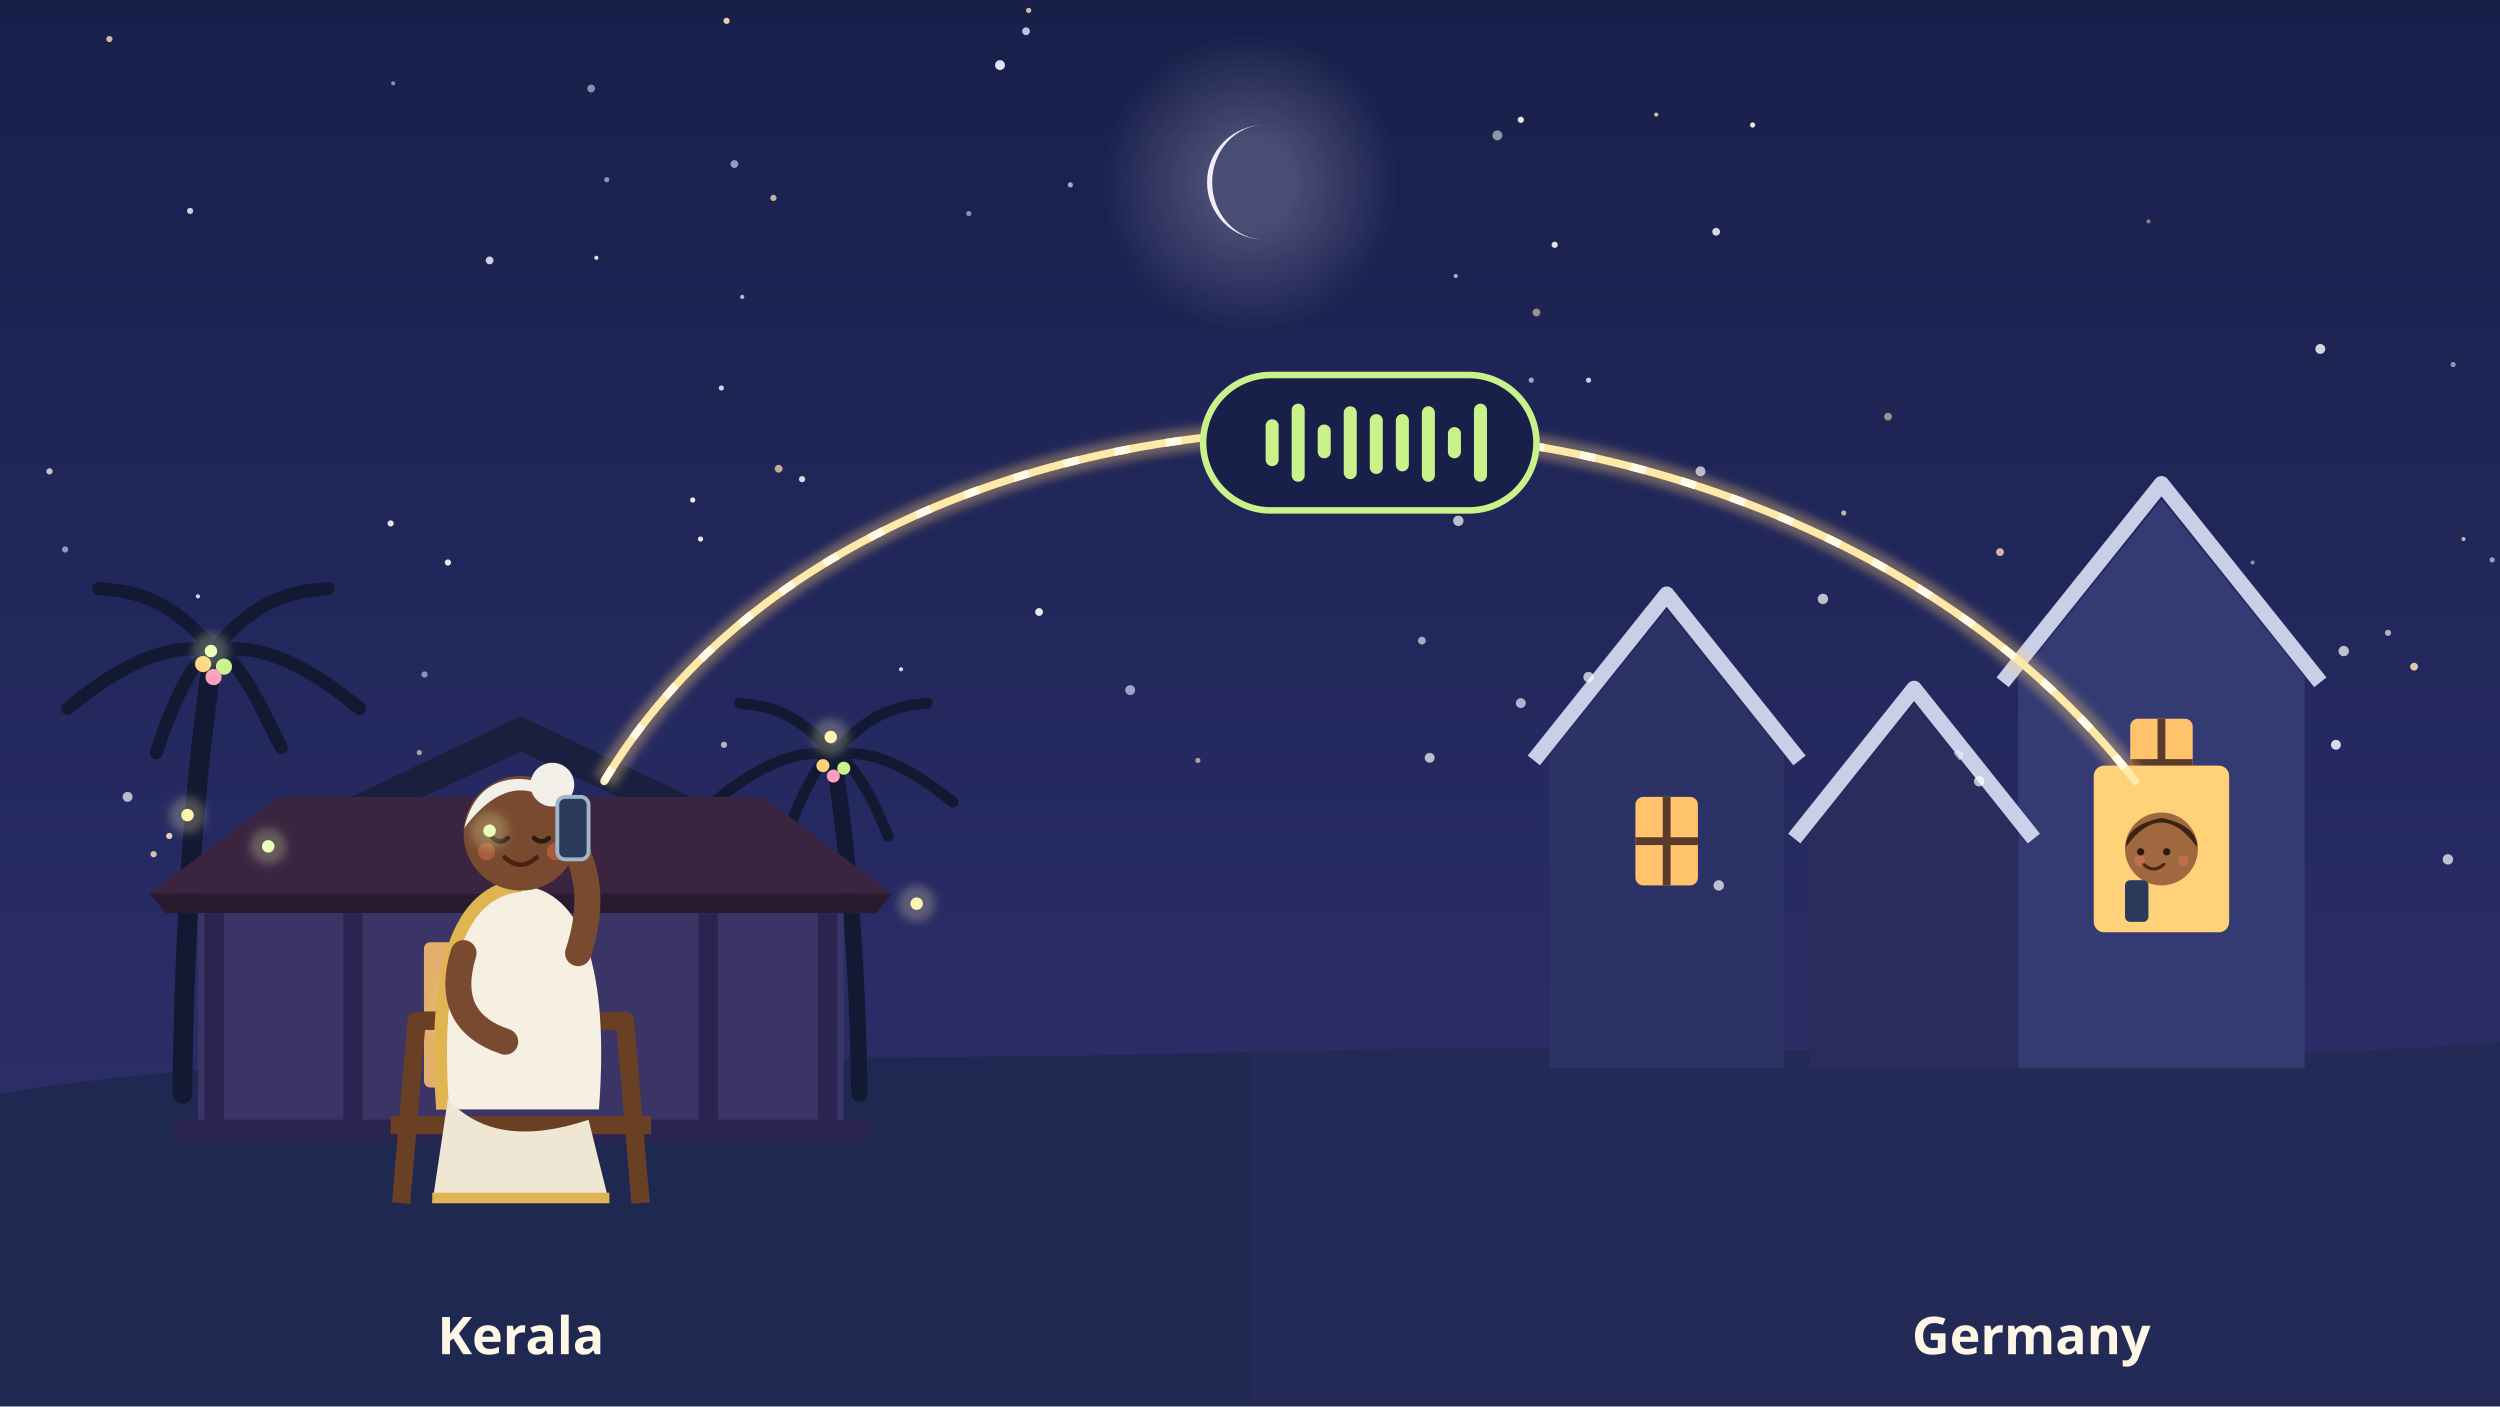
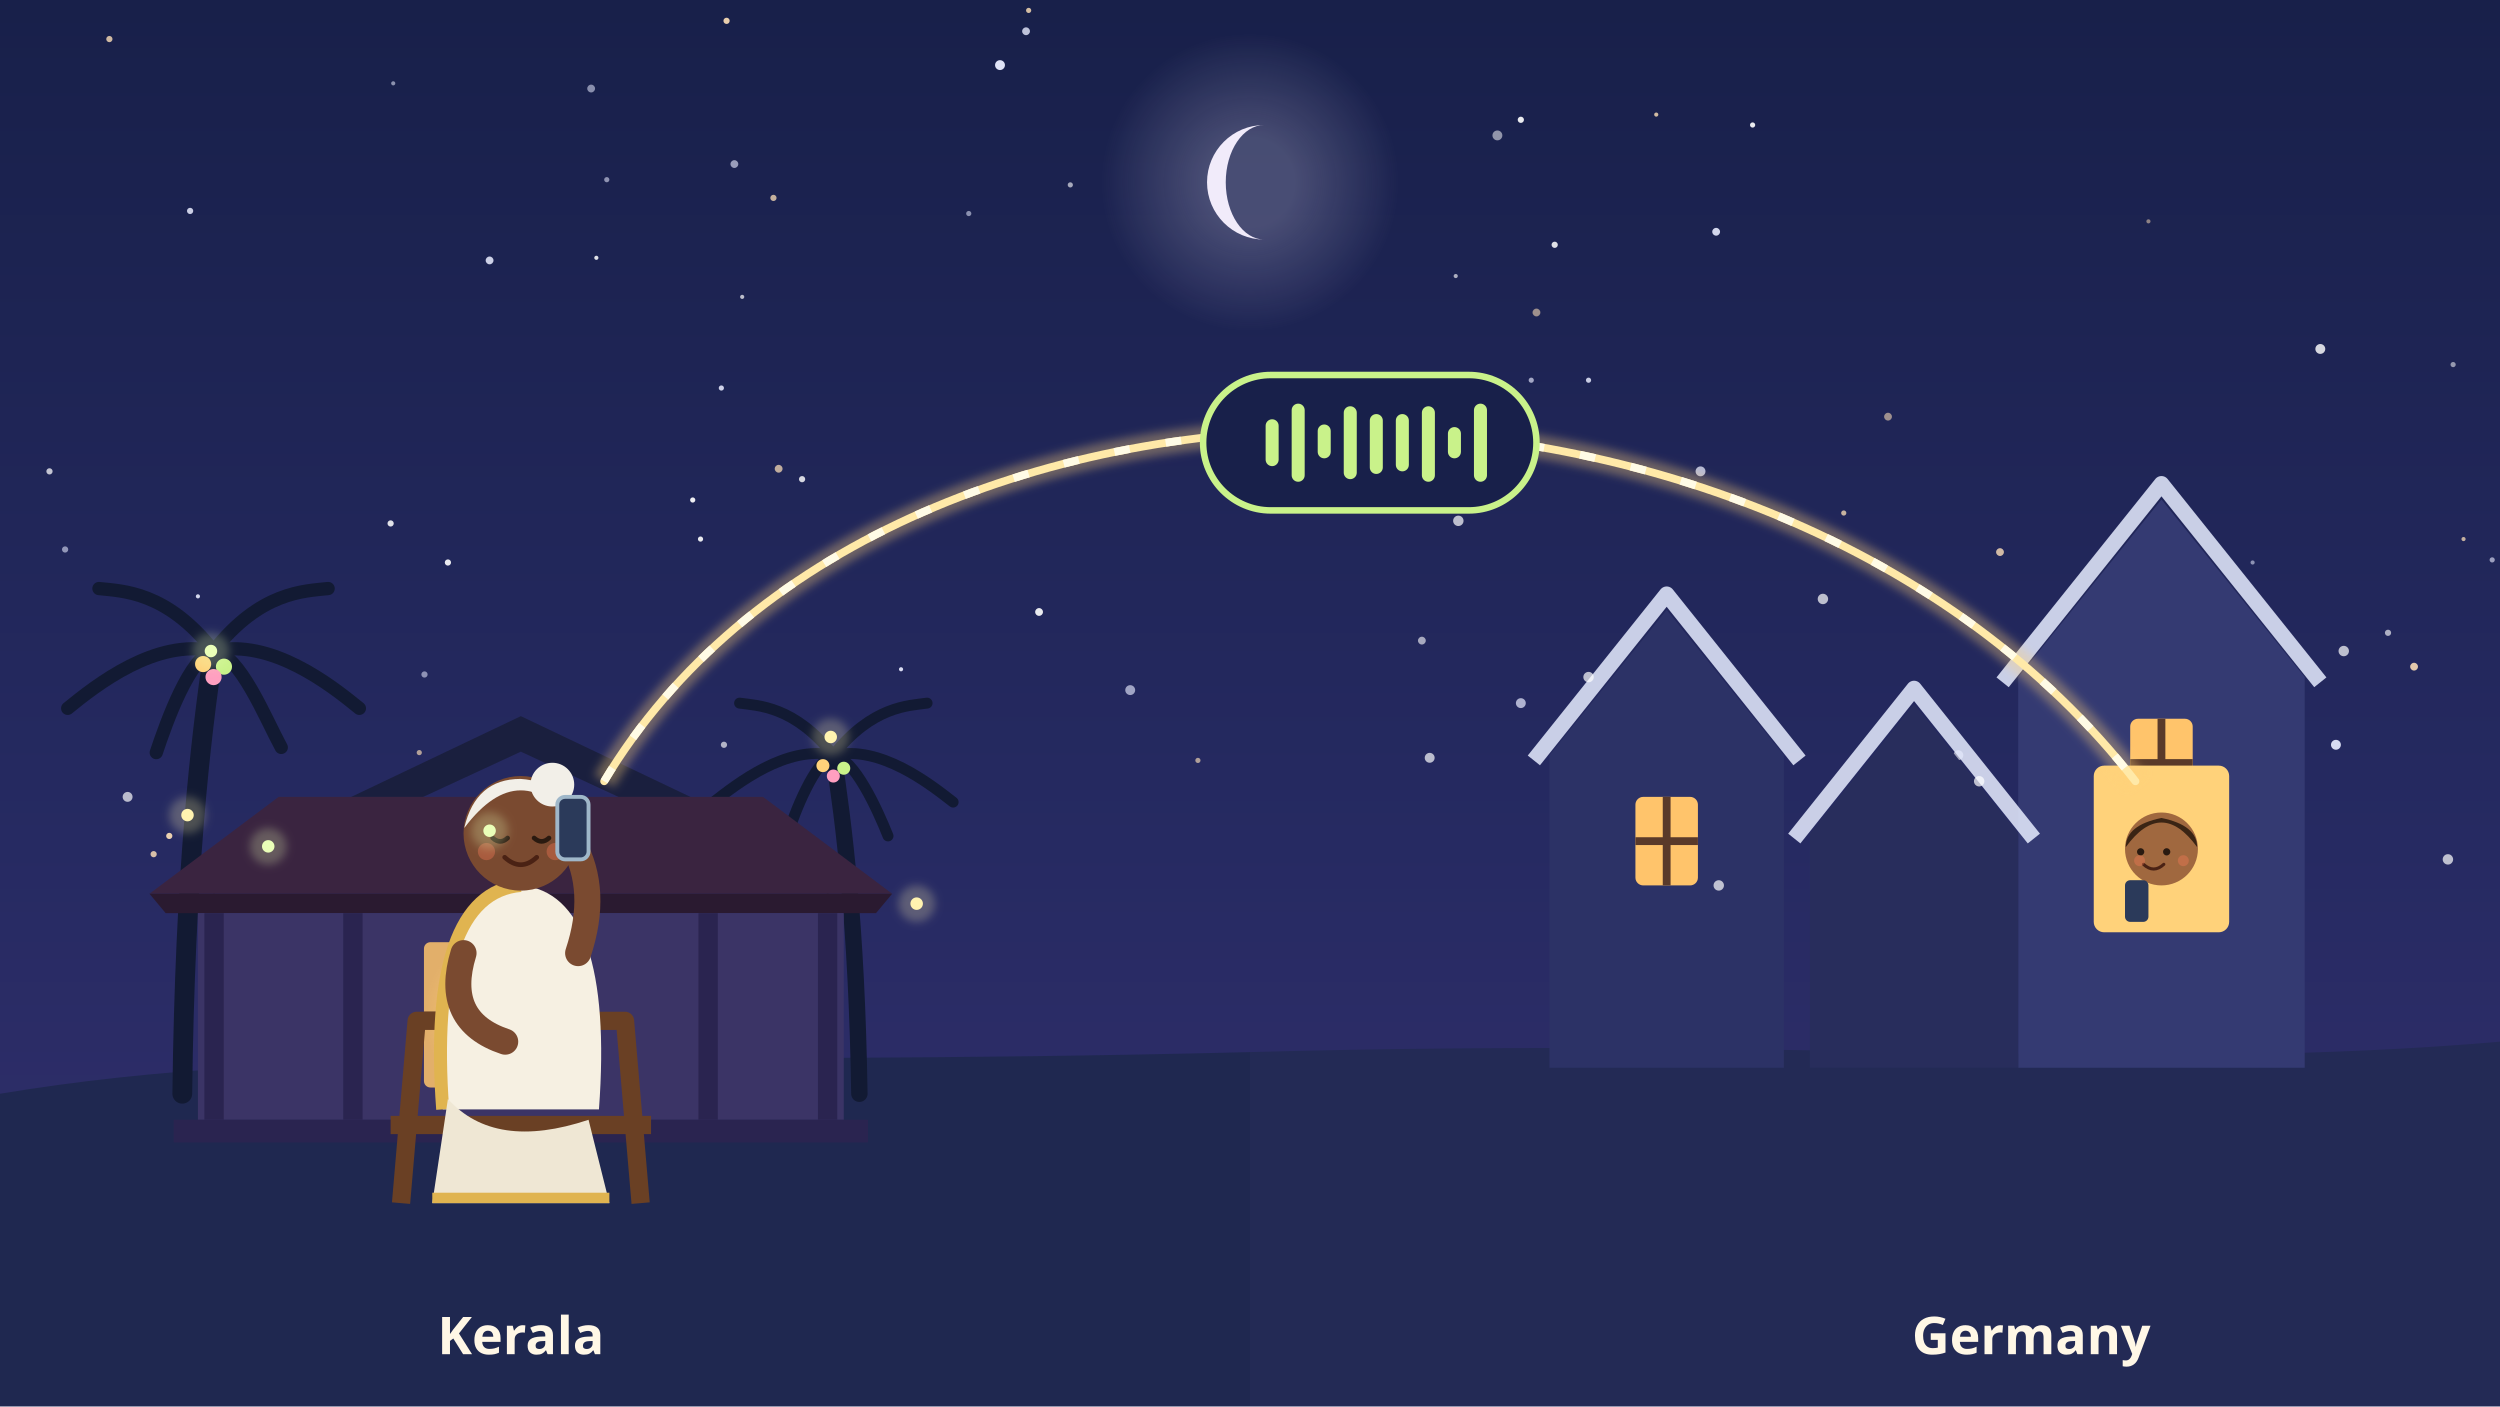
<svg xmlns="http://www.w3.org/2000/svg" viewBox="0 0 960 540" role="img" aria-label="One night, two homes: Muthassi answers on a basic phone in Kerala, and her voice note travels along a glowing thread to Meera’s window in Germany.">
  <style>
.tw{animation:tw 4s ease-in-out infinite}.tw2{animation:tw 5.5s ease-in-out 1.5s infinite}
@keyframes tw{50%{opacity:.25}}
.ff{animation:ff 7s ease-in-out infinite}.ff:nth-of-type(2n){animation-duration:9s;animation-delay:-3s}.ff:nth-of-type(3n){animation-delay:-5s}
@keyframes ff{50%{transform:translate(10px,-14px);opacity:.35}}
.bob{animation:bob 5s ease-in-out infinite}@keyframes bob{50%{transform:translateY(-6px)}}
.wv rect{transform-box:fill-box;transform-origin:center;animation:wv 1.1s ease-in-out infinite}
.wv rect:nth-child(2n){animation-delay:.2s}.wv rect:nth-child(3n){animation-delay:.4s}
@keyframes wv{50%{transform:scaleY(.45)}}
.pulse{animation:pl 2.6s ease-in-out infinite}@keyframes pl{50%{opacity:.45}}
.flow{stroke-dasharray:6 14;animation:flow 2.2s linear infinite}@keyframes flow{to{stroke-dashoffset:-40}}
.tail{transform-box:fill-box;animation:wag .7s ease-in-out infinite alternate}@keyframes wag{from{transform:rotate(-8deg)}to{transform:rotate(10deg)}}
@media (prefers-reduced-motion:reduce){*{animation:none!important}}
</style>
  <defs>
    <linearGradient id="sky" x1="0" y1="0" x2="0" y2="1">
      <stop offset="0" stop-color="#18204a" />
      <stop offset=".6" stop-color="#262a62" />
      <stop offset="1" stop-color="#34306e" />
    </linearGradient>
    <radialGradient id="glowA">
      <stop offset="0" stop-color="#ffd27a" stop-opacity=".75" />
      <stop offset="1" stop-color="#ffd27a" stop-opacity="0" />
    </radialGradient>
    <radialGradient id="glowL">
      <stop offset="0" stop-color="#c9f28a" stop-opacity=".6" />
      <stop offset="1" stop-color="#c9f28a" stop-opacity="0" />
    </radialGradient>
    <radialGradient id="glowM">
      <stop offset="0" stop-color="#7ff5e3" stop-opacity=".55" />
      <stop offset="1" stop-color="#7ff5e3" stop-opacity="0" />
    </radialGradient>
    <radialGradient id="lamp">
      <stop offset="0" stop-color="#fff6d0" />
      <stop offset=".45" stop-color="#ffc46b" />
      <stop offset="1" stop-color="#ff8a3d" stop-opacity="0" />
    </radialGradient>
    <linearGradient id="bark" x1="0" x2="1">
      <stop offset="0" stop-color="#5b3520" />
      <stop offset=".5" stop-color="#93592f" />
      <stop offset="1" stop-color="#5b3520" />
    </linearGradient>
    <radialGradient id="mhalo">
      <stop offset=".3" stop-color="#e9e3f5" stop-opacity=".22" />
      <stop offset="1" stop-color="#e9e3f5" stop-opacity="0" />
    </radialGradient>
    <filter id="soft" x="-50%" y="-50%" width="200%" height="200%">
      <feGaussianBlur stdDeviation="4" />
    </filter>
    <filter id="soft2" x="-50%" y="-50%" width="200%" height="200%">
      <feGaussianBlur stdDeviation="1.6" />
    </filter>
  </defs>
  <rect width="960" height="540" fill="url(#sky)" />
  <circle class="tw" cx="227" cy="34" r="1.5" fill="#e9ecff" opacity="0.54" />
  <circle class="tw" cx="19" cy="181" r="1.2" fill="#ffffff" opacity="0.73" />
  <circle class="tw" cx="346" cy="257" r="0.8" fill="#e9ecff" opacity="0.92" />
  <circle class="tw" cx="25" cy="211" r="1.2" fill="#e9ecff" opacity="0.57" />
  <circle class="" cx="278" cy="286" r="1.2" fill="#ffffff" opacity="0.65" />
  <circle class="tw2" cx="372" cy="82" r="1" fill="#e9ecff" opacity="0.54" />
  <circle class="tw" cx="897" cy="286" r="1.9" fill="#e9ecff" opacity="0.91" />
  <circle class="tw2" cx="549" cy="291" r="1.9" fill="#ffffff" opacity="0.69" />
  <circle class="tw2" cx="277" cy="149" r="1" fill="#e9ecff" opacity="0.87" />
  <circle class="" cx="42" cy="15" r="1.2" fill="#ffe1b8" opacity="0.79" />
  <circle class="tw2" cx="673" cy="48" r="1" fill="#ffffff" opacity="0.91" />
  <circle class="tw2" cx="610" cy="146" r="1" fill="#e9ecff" opacity="0.84" />
  <circle class="tw" cx="308" cy="184" r="1.2" fill="#ffffff" opacity="0.82" />
  <circle class="tw2" cx="266" cy="192" r="1" fill="#ffffff" opacity="0.92" />
  <circle class="tw" cx="279" cy="8" r="1.2" fill="#ffe1b8" opacity="0.90" />
  <circle class="tw2" cx="917" cy="243" r="1.2" fill="#ffffff" opacity="0.63" />
  <circle class="" cx="927" cy="256" r="1.5" fill="#ffe1b8" opacity="0.87" />
  <circle class="tw" cx="282" cy="63" r="1.5" fill="#e9ecff" opacity="0.61" />
  <circle class="tw2" cx="575" cy="52" r="1.9" fill="#ffffff" opacity="0.52" />
  <circle class="" cx="163" cy="259" r="1.2" fill="#e9ecff" opacity="0.54" />
  <circle class="tw" cx="942" cy="140" r="1" fill="#ffffff" opacity="0.53" />
  <circle class="tw" cx="708" cy="197" r="1" fill="#ffe1b8" opacity="0.75" />
  <circle class="" cx="559" cy="106" r="0.8" fill="#ffffff" opacity="0.63" />
  <circle class="tw" cx="957" cy="215" r="1" fill="#e9ecff" opacity="0.61" />
  <circle class="tw" cx="394" cy="12" r="1.5" fill="#e9ecff" opacity="0.79" />
  <circle class="tw" cx="411" cy="71" r="1" fill="#ffffff" opacity="0.61" />
  <circle class="tw2" cx="233" cy="69" r="1" fill="#e9ecff" opacity="0.56" />
  <circle class="" cx="49" cy="306" r="1.9" fill="#ffffff" opacity="0.68" />
  <circle class="tw2" cx="865" cy="216" r="0.8" fill="#e9ecff" opacity="0.54" />
  <circle class="tw2" cx="202" cy="288" r="1" fill="#e9ecff" opacity="0.80" />
  <circle class="tw" cx="768" cy="212" r="1.5" fill="#ffe1b8" opacity="0.79" />
  <circle class="tw" cx="659" cy="89" r="1.5" fill="#e9ecff" opacity="0.89" />
  <circle class="tw2" cx="269" cy="207" r="1" fill="#ffffff" opacity="0.90" />
  <circle class="" cx="123" cy="320" r="0.8" fill="#ffffff" opacity="0.79" />
  <circle class="tw" cx="546" cy="246" r="1.5" fill="#ffffff" opacity="0.60" />
  <circle class="tw2" cx="150" cy="201" r="1.2" fill="#ffffff" opacity="0.86" />
  <circle class="tw" cx="752" cy="290" r="1.9" fill="#ffffff" opacity="0.57" />
  <circle class="" cx="584" cy="270" r="1.9" fill="#e9ecff" opacity="0.70" />
  <circle class="" cx="76" cy="229" r="0.8" fill="#e9ecff" opacity="0.89" />
  <circle class="" cx="584" cy="46" r="1.2" fill="#ffffff" opacity="0.91" />
  <circle class="" cx="285" cy="114" r="0.8" fill="#ffffff" opacity="0.70" />
  <circle class="tw2" cx="197" cy="322" r="1.5" fill="#ffffff" opacity="0.88" />
  <circle class="" cx="384" cy="25" r="1.9" fill="#e9ecff" opacity="0.95" />
  <circle class="" cx="399" cy="235" r="1.5" fill="#ffffff" opacity="0.90" />
  <circle class="tw" cx="188" cy="100" r="1.5" fill="#e9ecff" opacity="0.86" />
  <circle class="tw" cx="161" cy="289" r="1" fill="#ffe1b8" opacity="0.65" />
  <circle class="tw" cx="825" cy="85" r="0.8" fill="#ffe1b8" opacity="0.50" />
  <circle class="" cx="299" cy="180" r="1.5" fill="#ffe1b8" opacity="0.72" />
  <circle class="tw" cx="73" cy="81" r="1.2" fill="#e9ecff" opacity="0.85" />
  <circle class="tw2" cx="946" cy="207" r="0.8" fill="#ffe1b8" opacity="0.74" />
  <circle class="" cx="873" cy="258" r="1.9" fill="#e9ecff" opacity="0.85" />
  <circle class="" cx="588" cy="146" r="1" fill="#e9ecff" opacity="0.66" />
  <circle class="tw" cx="636" cy="44" r="0.8" fill="#ffe1b8" opacity="0.80" />
  <circle class="" cx="597" cy="94" r="1.2" fill="#ffffff" opacity="0.86" />
  <circle class="" cx="648" cy="291" r="0.8" fill="#e9ecff" opacity="0.92" />
  <circle class="tw2" cx="172" cy="216" r="1.2" fill="#ffffff" opacity="0.90" />
  <circle class="tw" cx="580" cy="173" r="0.8" fill="#e9ecff" opacity="0.57" />
  <circle class="tw" cx="561" cy="163" r="1.9" fill="#ffffff" opacity="0.58" />
  <circle class="" cx="460" cy="292" r="1" fill="#ffe1b8" opacity="0.64" />
  <circle class="tw2" cx="891" cy="134" r="1.9" fill="#ffffff" opacity="0.82" />
  <circle class="" cx="297" cy="76" r="1.2" fill="#ffe1b8" opacity="0.74" />
  <circle class="tw2" cx="434" cy="265" r="1.9" fill="#e9ecff" opacity="0.63" />
  <circle class="tw2" cx="395" cy="4" r="1" fill="#ffe1b8" opacity="0.81" />
  <circle class="tw" cx="590" cy="120" r="1.5" fill="#ffe1b8" opacity="0.57" />
  <circle class="tw2" cx="65" cy="321" r="1.2" fill="#ffe1b8" opacity="0.91" />
  <circle class="tw" cx="725" cy="160" r="1.5" fill="#ffe1b8" opacity="0.57" />
  <circle class="tw2" cx="229" cy="99" r="0.8" fill="#ffffff" opacity="0.86" />
  <circle class="tw" cx="653" cy="181" r="1.9" fill="#e9ecff" opacity="0.74" />
  <circle class="tw" cx="151" cy="32" r="0.8" fill="#e9ecff" opacity="0.55" />
  <circle class="" cx="59" cy="328" r="1.2" fill="#ffe1b8" opacity="0.82" />
  <circle cx="480" cy="70" r="57.2" fill="url(#mhalo)" />
-   <path d="M485.5 48.0 A22 22 0 1 0 485.5 92.0 A17.2 18.9 0 1 1 485.5 48.0Z" fill="#f1ebfa" />
+   <path d="M485.5 48.0 A22 22 0 1 0 485.5 92.0 A13.6 20.2 0 1 1 485.5 48.0Z" fill="#f1ebfa" />
  <path d="M0 420 C120 400 240 410 480 404 V540 H0Z" fill="#1f2850" />
  <path d="M480 404 C700 398 820 412 960 400 V540 H480Z" fill="#232a55" />
  <g fill="none" stroke="#121a33" stroke-linecap="round">
    <path stroke-width="7.6" d="M70 420 C71 335 77 284 82 250" />
    <g stroke-width="5.1">
      <path d="M82 250 C60 245 37 263 26 272" />
      <path d="M82 250 C104 245 127 263 138 272" />
      <path d="M82 250 C64 227 47 227 38 226" />
      <path d="M82 250 C100 227 117 227 126 226" />
      <path d="M82 250 C73 252 64 277 60 289" />
      <path d="M82 250 C92 251 102 276 108 287" />
    </g>
  </g>
  <circle class="pulse" style="animation-delay:0.0s" cx="78" cy="255" r="3.1" fill="#ffd27a" />
  <circle class="pulse" style="animation-delay:0.8s" cx="86" cy="256" r="3.1" fill="#c9f28a" />
  <circle class="pulse" style="animation-delay:1.6s" cx="82" cy="260" r="3.1" fill="#ff9fc0" />
  <g fill="none" stroke="#121a33" stroke-linecap="round">
    <path stroke-width="6.3" d="M330 420 C329 355 324 316 320 290" />
    <g stroke-width="4.2">
      <path d="M320 290 C302 286 283 301 274 308" />
      <path d="M320 290 C338 286 357 301 366 308" />
      <path d="M320 290 C305 271 291 271 284 270" />
      <path d="M320 290 C335 271 349 271 356 270" />
      <path d="M320 290 C313 292 305 312 302 322" />
      <path d="M320 290 C328 291 337 311 341 321" />
    </g>
  </g>
  <circle class="pulse" style="animation-delay:0.0s" cx="316" cy="294" r="2.5" fill="#ffd27a" />
  <circle class="pulse" style="animation-delay:0.8s" cx="324" cy="295" r="2.5" fill="#c9f28a" />
  <circle class="pulse" style="animation-delay:1.6s" cx="320" cy="298" r="2.5" fill="#ff9fc0" />
  <g transform="translate(200 430) scale(0.62)">
    <path d="M-210 -150 L0 -250 L210 -150 L190 -140 L0 -228 L-190 -140Z" fill="#1a1f3e" />
    <path d="M-230 -140 L-150 -200 H150 L230 -140Z" fill="#3a2440" />
    <path d="M-230 -140 H230 L220 -128 H-220Z" fill="#2a1a30" />
    <rect x="-200" y="-128" width="400" height="128" fill="#3b3466" />
    <rect x="-60" y="-110" width="70" height="90" rx="4" fill="#ffc46b" opacity=".85" />
    <rect x="-60" y="-110" width="70" height="90" rx="4" fill="url(#glowA)" />
    <path d="M-25 -110 V-20 M-60 -65 H10" stroke="#5a3a2a" stroke-width="4" />
    <rect x="-196" y="-128" width="12" height="128" fill="#2a2450" />
    <rect x="-110" y="-128" width="12" height="128" fill="#2a2450" />
    <rect x="110" y="-128" width="12" height="128" fill="#2a2450" />
    <rect x="184" y="-128" width="12" height="128" fill="#2a2450" />
    <rect x="-215" y="0" width="430" height="14" fill="#2a2450" />
  </g>
  <g transform="translate(200 462)">
    <path d="M-46 0 L-40 -70 H40 L46 0" fill="none" stroke="#6a4024" stroke-width="7" stroke-linejoin="round" />
    <path d="M-50 -30 H50" stroke="#6a4024" stroke-width="7" />
    <path d="M-30 -36 C-34 -90 -24 -120 0 -122 C24 -120 34 -90 30 -36Z" fill="#f6f0e2" />
    <path d="M-30 -36 C-34 -90 -24 -120 0 -122" stroke="#e0b450" stroke-width="5" fill="none" />
    <path d="M-28 -40 Q-10 -20 26 -32 L34 0 H-34Z" fill="#efe7d4" />
    <path d="M-34 -2 H34" stroke="#e0b450" stroke-width="4" />
    <circle cx="0" cy="-142" r="22" fill="#7a4a30" />
    <path d="M-21.6 -144.2 q21.6 -28.6 43.1 0 q-4.4 -17.6 -21.6 -18.7 q-17.2 0 -21.6 18.7z" fill="#f2efe8" />
    <circle cx="12.1" cy="-160.7" r="8.4" fill="#f2efe8" />
    <path d="M-10.8 -140.2 q2.9 2.6 5.7 0 M5.1 -140.2 q2.9 2.6 5.7 0" stroke="#2a1a10" stroke-width="1.8" fill="none" stroke-linecap="round" />
    <path d="M-6.2 -132.8 q6.2 5.7 12.3 0" stroke="#4a2214" stroke-width="1.8" fill="none" stroke-linecap="round" />
    <circle cx="-13.2" cy="-135.0" r="3.3" fill="#ff7a59" opacity=".35" />
    <circle cx="13.2" cy="-135.0" r="3.3" fill="#ff7a59" opacity=".35" />
    <path d="M22 -96 Q30 -120 20 -138" stroke="#7a4a30" stroke-width="10" fill="none" stroke-linecap="round" />
    <rect x="14" y="-156" width="12" height="24" rx="3" fill="#2b3a5a" stroke="#9fb7c9" stroke-width="1.5" />
    <path d="M-22 -96 Q-30 -70 -6 -62" stroke="#7a4a30" stroke-width="10" fill="none" stroke-linecap="round" />
  </g>
  <g transform="translate(640 410)">
    <path d="M-45.0 0 V-120 L0 -175.8 L45.0 -120 V0Z" fill="#2c3266" />
    <path d="M-51.0 -118 L0 -181.8 L51.0 -118" stroke="#e6ecff" stroke-width="6" fill="none" stroke-linejoin="round" opacity=".85" />
    <rect x="-12" y="-104" width="24" height="34" rx="3" fill="#ffc46b" />
    <path d="M0 -104 V-70 M-12 -87 H12" stroke="#5a3a2a" stroke-width="3" />
  </g>
  <g transform="translate(830 410)">
    <path d="M-55.0 0 V-150 L0 -218.2 L55.0 -150 V0Z" fill="#343a72" />
    <path d="M-61.0 -148 L0 -224.2 L61.0 -148" stroke="#e6ecff" stroke-width="6" fill="none" stroke-linejoin="round" opacity=".85" />
    <rect x="-12" y="-134" width="24" height="34" rx="3" fill="#ffc46b" />
    <path d="M0 -134 V-100 M-12 -117 H12" stroke="#5a3a2a" stroke-width="3" />
  </g>
  <g transform="translate(735 410)">
    <path d="M-40.0 0 V-90 L0 -139.6 L40.0 -90 V0Z" fill="#282d5c" />
    <path d="M-46.0 -88 L0 -145.6 L46.0 -88" stroke="#e6ecff" stroke-width="6" fill="none" stroke-linejoin="round" opacity=".85" />
  </g>
  <g transform="translate(830 330)">
    <rect x="-26" y="-36" width="52" height="64" rx="4" fill="#ffd27a" />
  </g>
  <g transform="translate(830 336)">
    <circle cx="0" cy="-10" r="14" fill="#a0683f" />
    <path d="M-13.7 -10.7 q13.7 -18.9 27.4 0 q0 -8.4 -13.7 -11.2 q-13.7 2.8 -13.7 11.2z" fill="#3a2414" />
    <circle cx="-8.0" cy="-8.9" r="1.4" fill="#2a1a10" />
    <circle cx="2.0" cy="-8.9" r="1.4" fill="#2a1a10" />
    <path d="M-6.9 -4.1 q3.9 3.6 7.8 0" stroke="#4a2214" stroke-width="1.2" fill="none" stroke-linecap="round" />
    <circle cx="-8.4" cy="-5.5" r="2.1" fill="#ff7a59" opacity=".35" />
    <circle cx="8.4" cy="-5.5" r="2.1" fill="#ff7a59" opacity=".35" />
    <rect x="-14" y="2" width="9" height="16" rx="2" fill="#2b3a5a" />
  </g>
  <g fill="#fff" opacity=".7">
    <circle class="tw" cx="560" cy="200" r="2" />
    <circle class="tw" cx="610" cy="260" r="2" />
    <circle class="tw" cx="700" cy="230" r="2" />
    <circle class="tw" cx="760" cy="300" r="2" />
    <circle class="tw" cx="900" cy="250" r="2" />
    <circle class="tw" cx="940" cy="330" r="2" />
    <circle class="tw" cx="660" cy="340" r="2" />
  </g>
  <path d="M232 300 C340 120 680 120 820 300" fill="none" stroke="#ffd27a" stroke-width="9" opacity=".35" filter="url(#soft2)" />
  <path d="M232 300 C340 120 680 120 820 300" fill="none" stroke="#ffe9a8" stroke-width="3" stroke-linecap="round" />
  <path d="M232 300 C340 120 680 120 820 300" class="flow" stroke="#fffbe6" stroke-width="3" fill="none" />
  <g class="bob" transform="translate(526 170)">
    <rect x="-64" y="-26" width="128" height="52" rx="26" fill="#18204a" stroke="#c9f28a" stroke-width="2.5" />
    <g class="wv">
      <rect x="-40" y="-9" width="5" height="18" rx="2.5" fill="#c9f28a" />
      <rect x="-30" y="-15" width="5" height="30" rx="2.5" fill="#c9f28a" />
      <rect x="-20" y="-7" width="5" height="13" rx="2.5" fill="#c9f28a" />
      <rect x="-10" y="-14" width="5" height="28" rx="2.5" fill="#c9f28a" />
      <rect x="0" y="-11" width="5" height="23" rx="2.5" fill="#c9f28a" />
      <rect x="10" y="-11" width="5" height="22" rx="2.5" fill="#c9f28a" />
      <rect x="20" y="-14" width="5" height="29" rx="2.5" fill="#c9f28a" />
      <rect x="30" y="-6" width="5" height="12" rx="2.5" fill="#c9f28a" />
      <rect x="40" y="-15" width="5" height="30" rx="2.5" fill="#c9f28a" />
    </g>
  </g>
  <text x="200" y="520" text-anchor="middle" font-family="ui-rounded,system-ui,sans-serif" font-weight="800" font-size="20" fill="#fff7e6">Kerala</text>
  <text x="780" y="520" text-anchor="middle" font-family="ui-rounded,system-ui,sans-serif" font-weight="800" font-size="20" fill="#fff7e6">Germany</text>
  <g>
    <g class="ff">
      <circle cx="188" cy="319" r="7" fill="#eaffb8" opacity=".25" filter="url(#soft2)" />
      <circle cx="188" cy="319" r="2.4" fill="#eaffb8" />
    </g>
    <g class="ff">
      <circle cx="81" cy="250" r="7" fill="#eaffb8" opacity=".25" filter="url(#soft2)" />
      <circle cx="81" cy="250" r="2.4" fill="#eaffb8" />
    </g>
    <g class="ff">
      <circle cx="103" cy="325" r="7" fill="#eaffb8" opacity=".25" filter="url(#soft2)" />
      <circle cx="103" cy="325" r="2.4" fill="#eaffb8" />
    </g>
    <g class="ff">
      <circle cx="72" cy="313" r="7" fill="#fff3b0" opacity=".25" filter="url(#soft2)" />
      <circle cx="72" cy="313" r="2.4" fill="#fff3b0" />
    </g>
    <g class="ff">
      <circle cx="319" cy="283" r="7" fill="#fff3b0" opacity=".25" filter="url(#soft2)" />
      <circle cx="319" cy="283" r="2.4" fill="#fff3b0" />
    </g>
    <g class="ff">
      <circle cx="352" cy="347" r="7" fill="#fff3b0" opacity=".25" filter="url(#soft2)" />
      <circle cx="352" cy="347" r="2.4" fill="#fff3b0" />
    </g>
  </g>
</svg>
